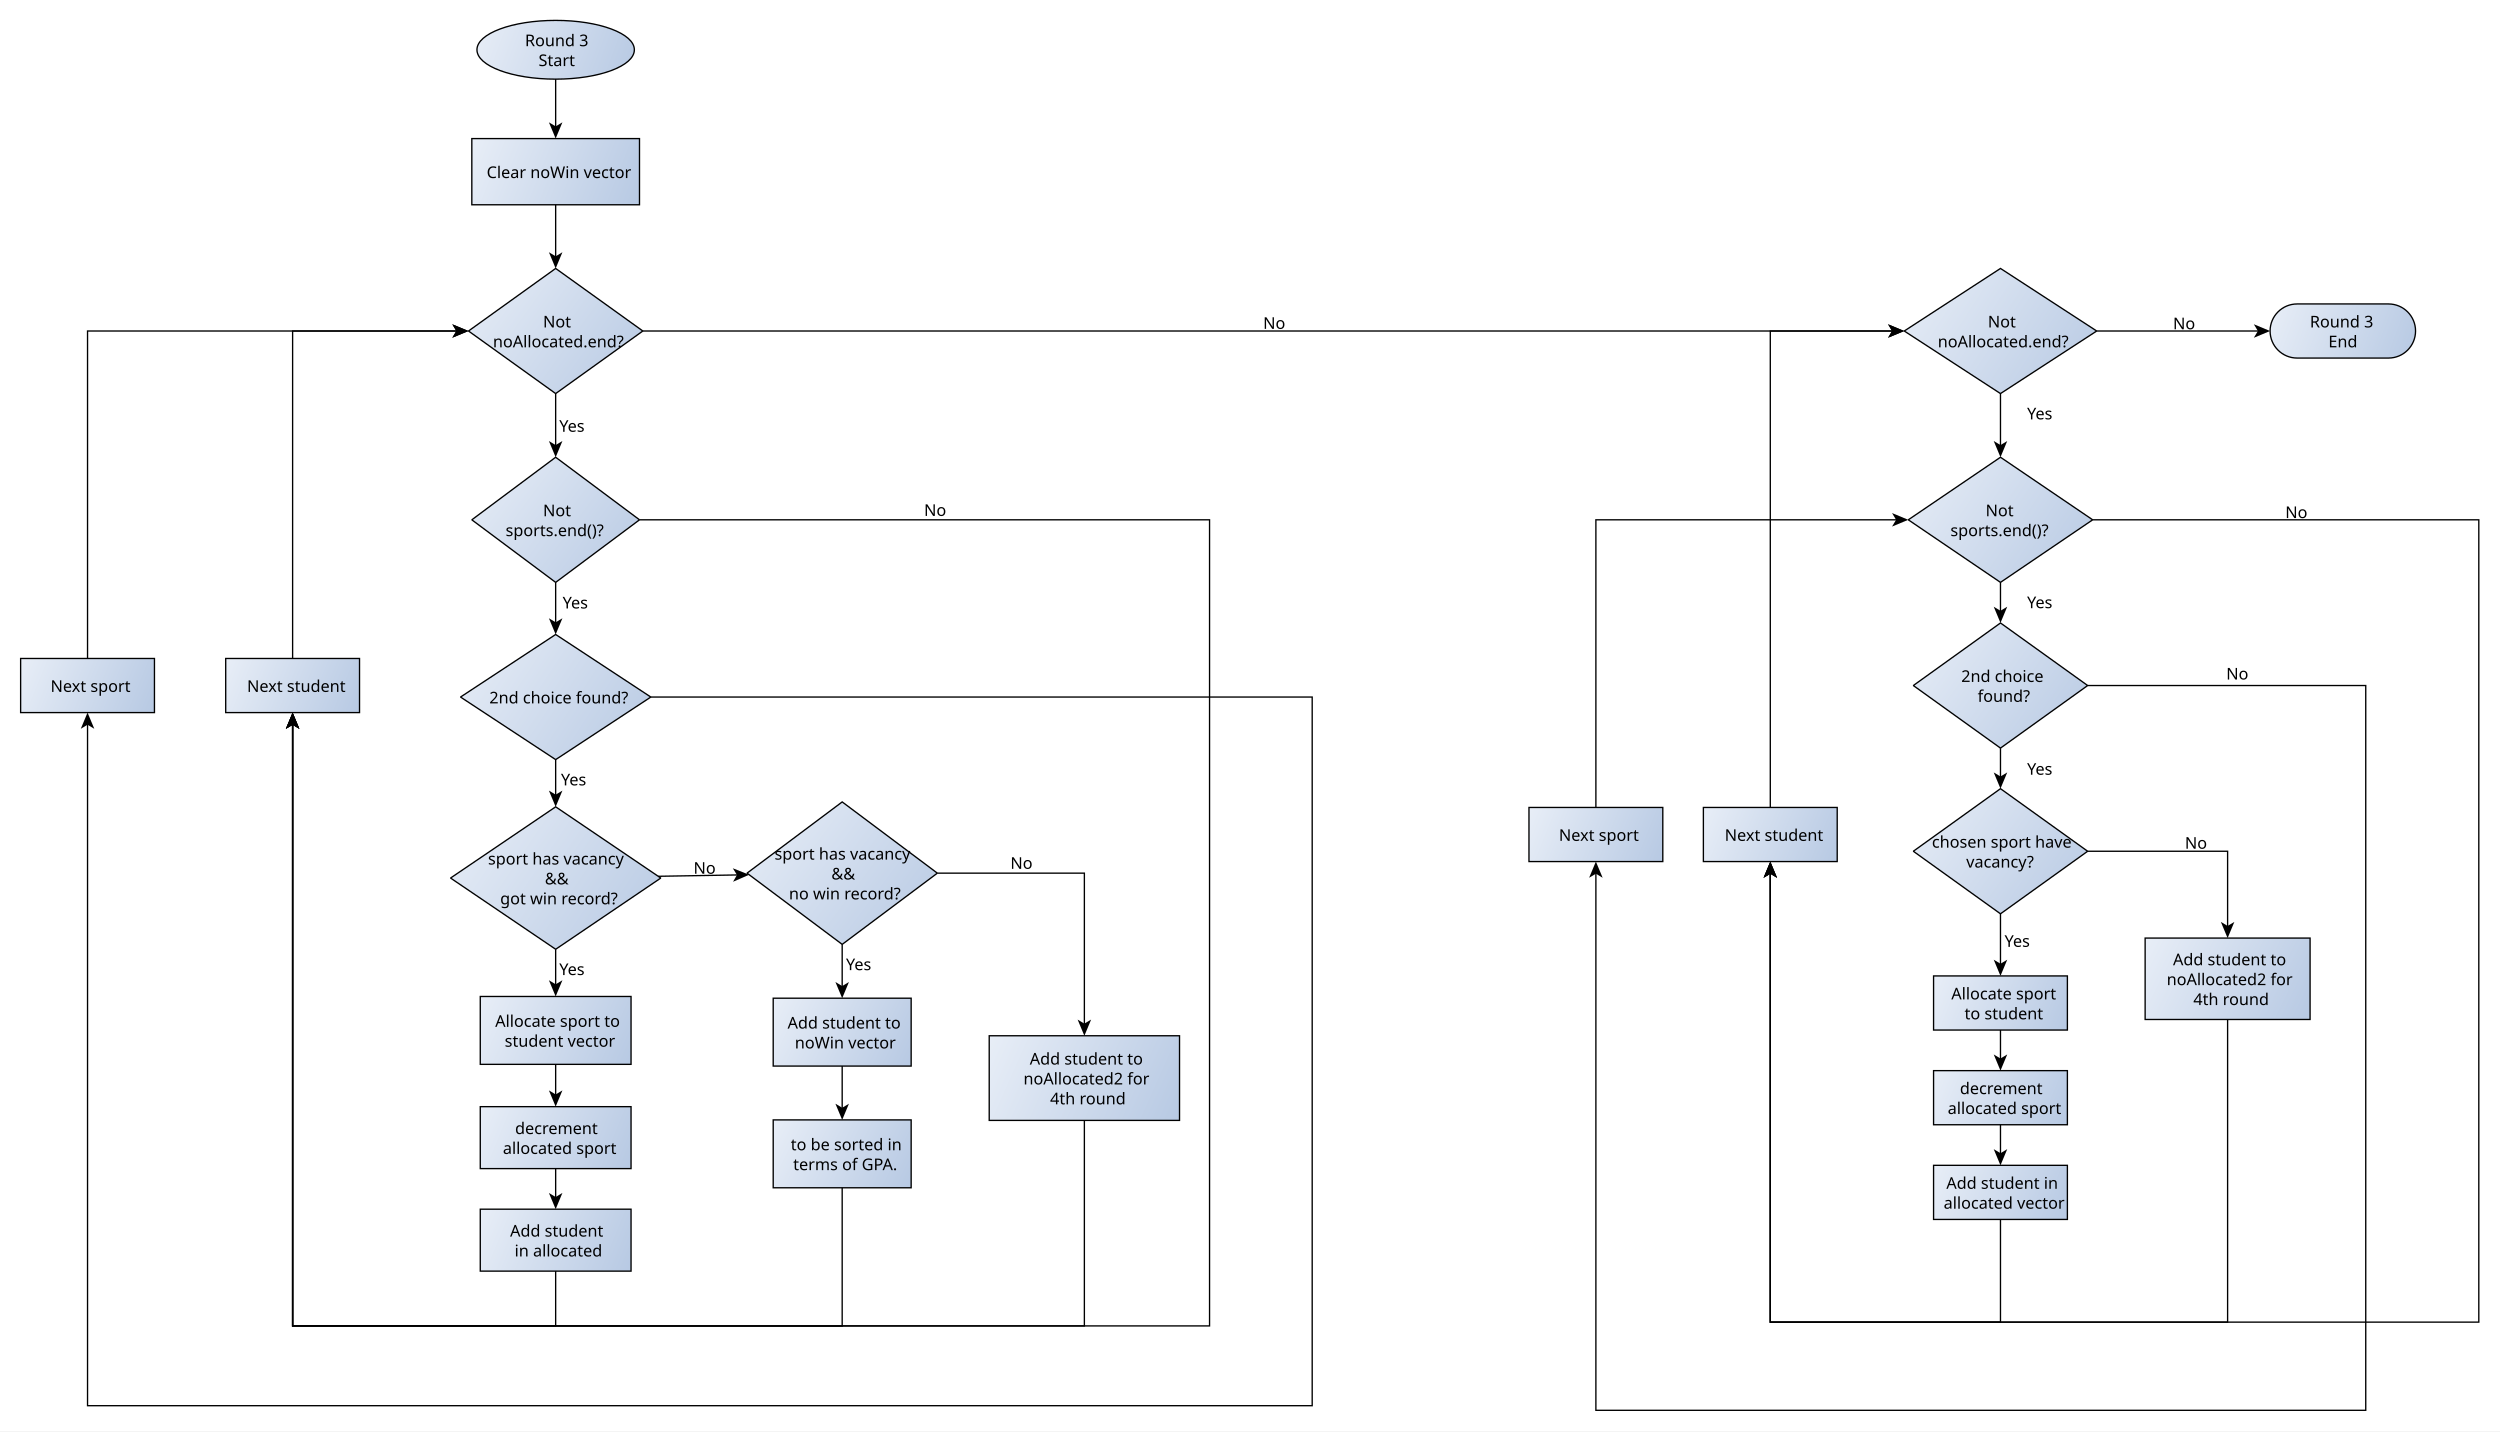
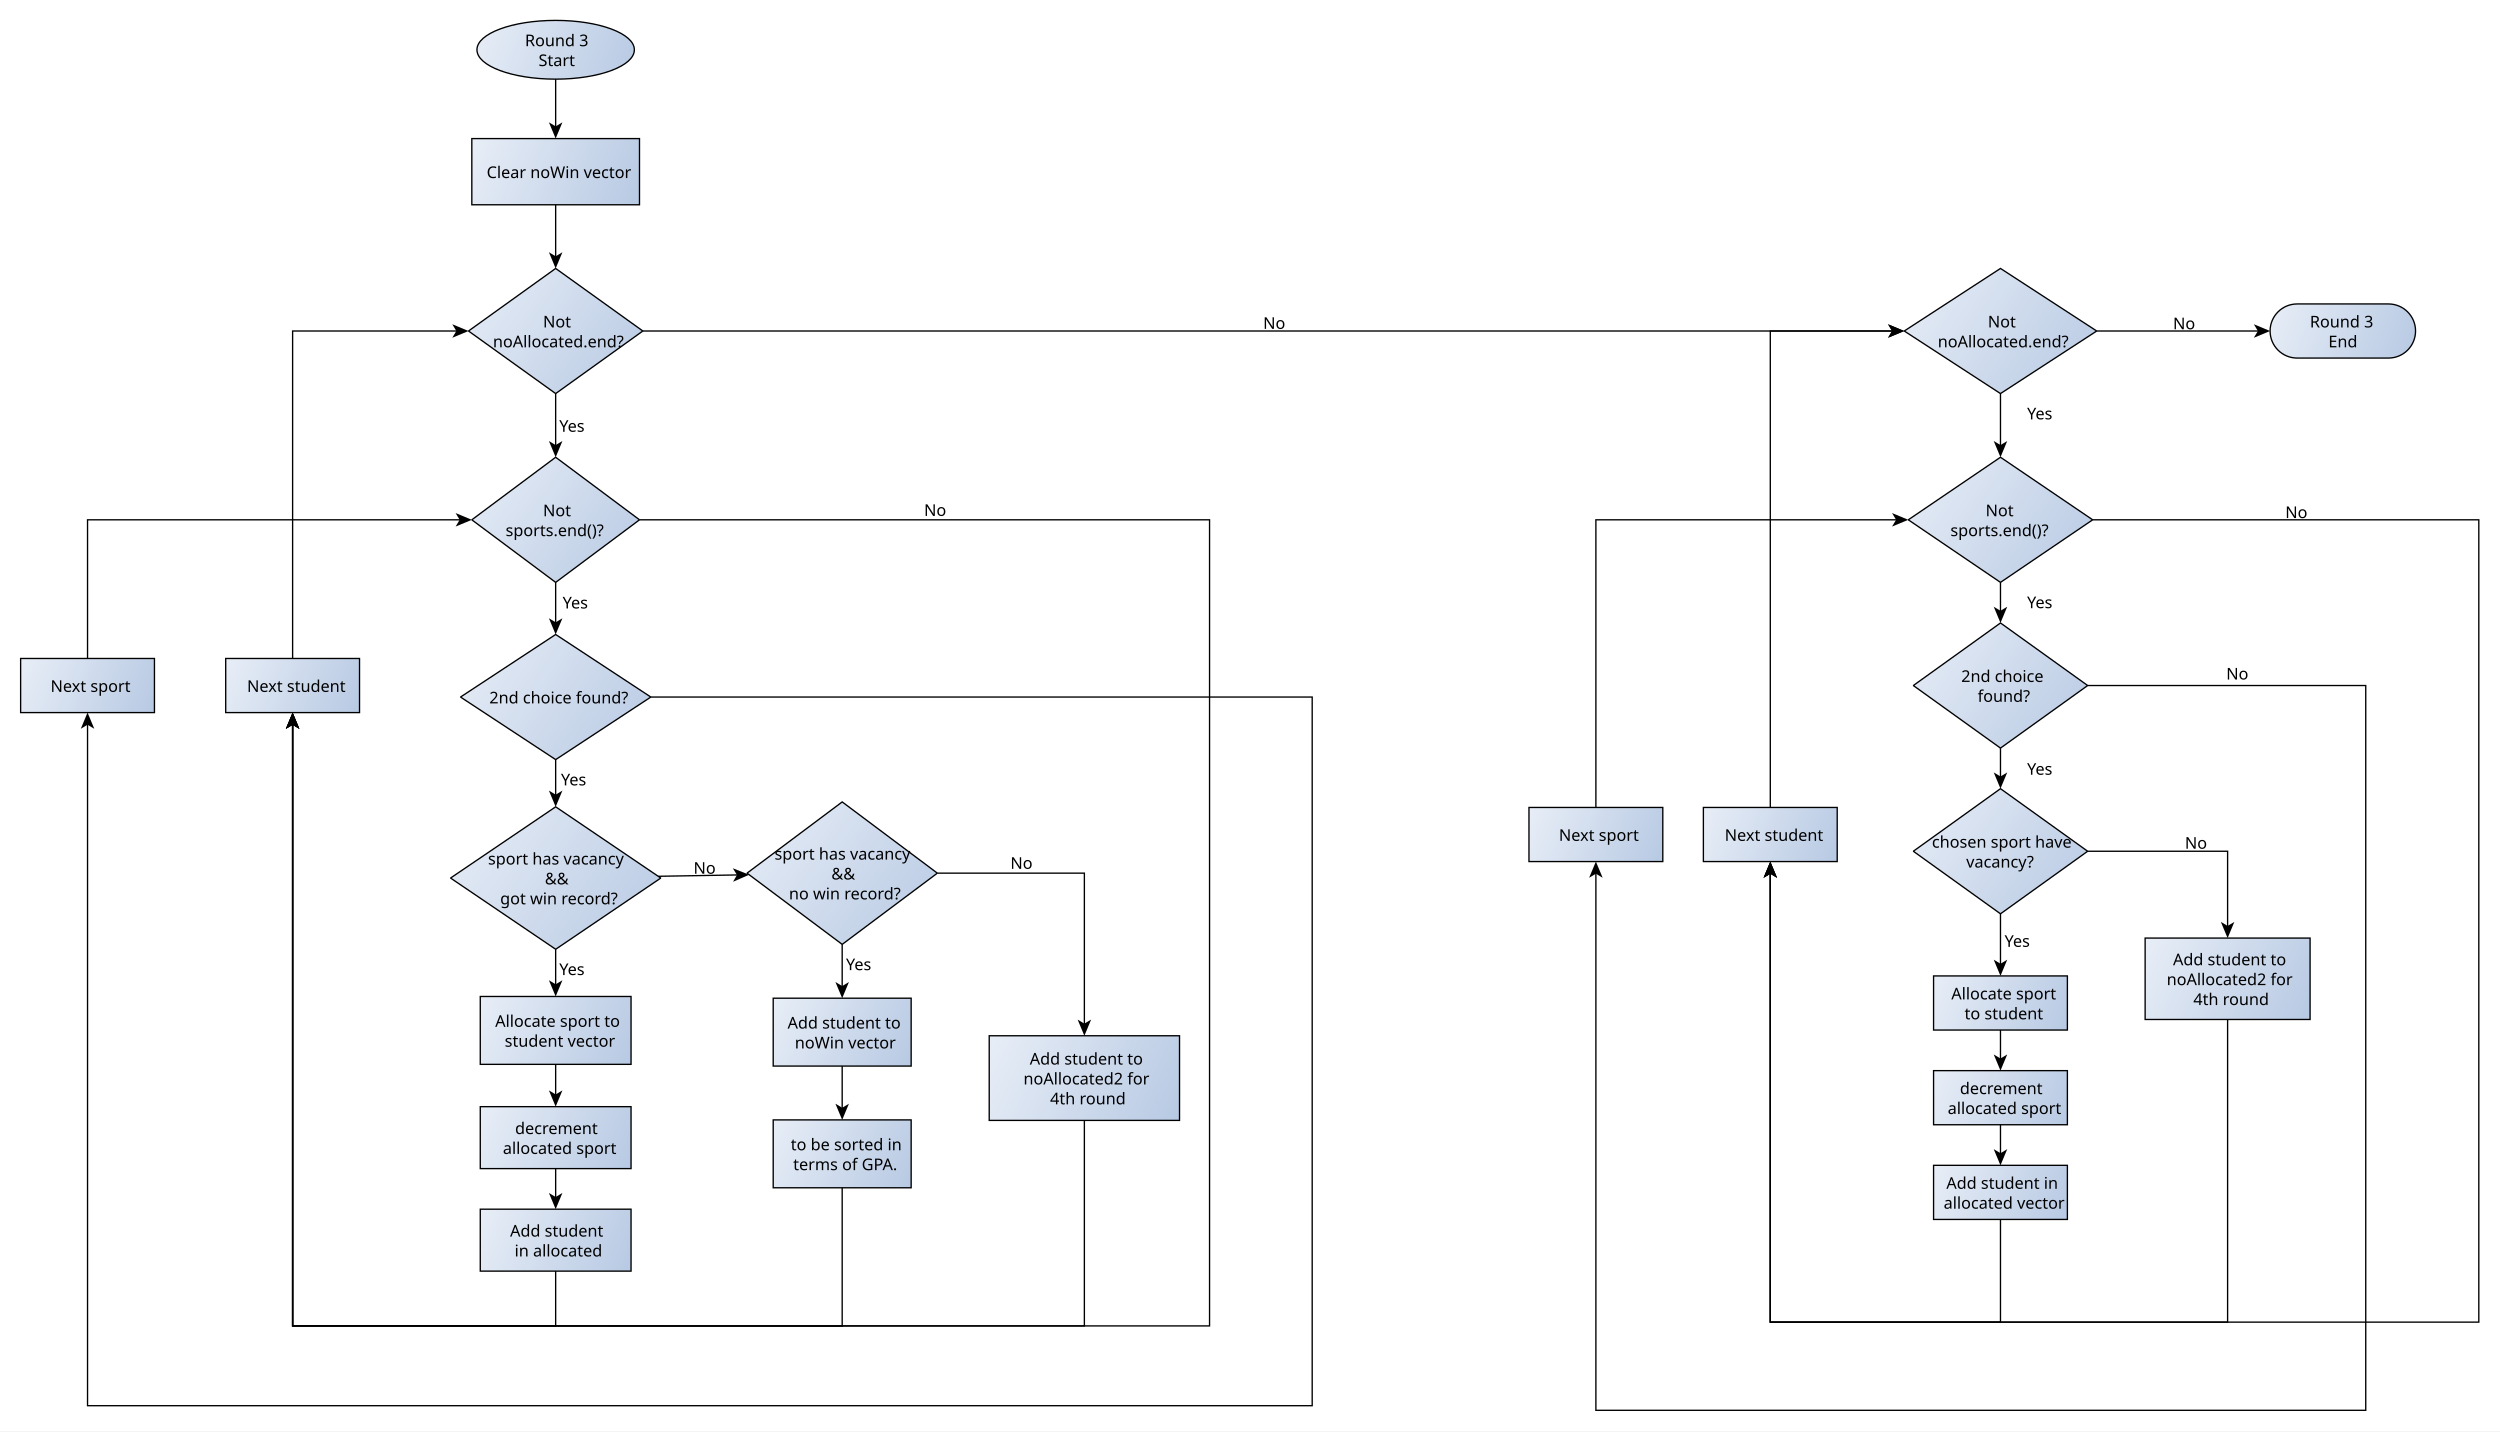
<svg xmlns="http://www.w3.org/2000/svg" fill-opacity="1" color-rendering="auto" color-interpolation="auto" text-rendering="auto" stroke="black" stroke-linecap="square" width="1848" stroke-miterlimit="10" shape-rendering="auto" stroke-opacity="1" fill="black" stroke-dasharray="none" font-weight="normal" stroke-width="1" height="1058" font-family="'Dialog'" font-style="normal" stroke-linejoin="miter" font-size="12px" stroke-dashoffset="0" image-rendering="auto">
  <defs id="genericDefs" />
  <g>
    <defs id="defs1">
      <linearGradient x1="427.563" gradientUnits="userSpaceOnUse" x2="543.921" y1="-18.923" y2="24.508" id="linearGradient1" spreadMethod="reflect">
        <stop stop-opacity="1" stop-color="rgb(232,238,247)" offset="0%" />
        <stop stop-opacity="1" stop-color="rgb(183,201,227)" offset="100%" />
      </linearGradient>
      <linearGradient x1="421.312" gradientUnits="userSpaceOnUse" x2="550.172" y1="164.431" y2="256.931" id="linearGradient2" spreadMethod="reflect">
        <stop stop-opacity="1" stop-color="rgb(232,238,247)" offset="0%" />
        <stop stop-opacity="1" stop-color="rgb(183,201,227)" offset="100%" />
      </linearGradient>
      <linearGradient x1="423.769" gradientUnits="userSpaceOnUse" x2="547.716" y1="303.993" y2="396.493" id="linearGradient3" spreadMethod="reflect">
        <stop stop-opacity="1" stop-color="rgb(232,238,247)" offset="0%" />
        <stop stop-opacity="1" stop-color="rgb(183,201,227)" offset="100%" />
      </linearGradient>
      <linearGradient x1="415.403" gradientUnits="userSpaceOnUse" x2="556.082" y1="435.006" y2="527.506" id="linearGradient4" spreadMethod="reflect">
        <stop stop-opacity="1" stop-color="rgb(232,238,247)" offset="0%" />
        <stop stop-opacity="1" stop-color="rgb(183,201,227)" offset="100%" />
      </linearGradient>
      <linearGradient x1="408.03" gradientUnits="userSpaceOnUse" x2="563.454" y1="562.4" y2="667.7" id="linearGradient5" spreadMethod="reflect">
        <stop stop-opacity="1" stop-color="rgb(232,238,247)" offset="0%" />
        <stop stop-opacity="1" stop-color="rgb(183,201,227)" offset="100%" />
      </linearGradient>
      <linearGradient x1="430.019" gradientUnits="userSpaceOnUse" x2="541.466" y1="702.594" y2="752.768" id="linearGradient6" spreadMethod="reflect">
        <stop stop-opacity="1" stop-color="rgb(232,238,247)" offset="0%" />
        <stop stop-opacity="1" stop-color="rgb(183,201,227)" offset="100%" />
      </linearGradient>
      <linearGradient x1="646.552" gradientUnits="userSpaceOnUse" x2="748.526" y1="703.868" y2="754.042" id="linearGradient7" spreadMethod="reflect">
        <stop stop-opacity="1" stop-color="rgb(232,238,247)" offset="0%" />
        <stop stop-opacity="1" stop-color="rgb(183,201,227)" offset="100%" />
      </linearGradient>
      <linearGradient x1="806.227" gradientUnits="userSpaceOnUse" x2="946.906" y1="731.631" y2="794.205" id="linearGradient8" spreadMethod="reflect">
        <stop stop-opacity="1" stop-color="rgb(232,238,247)" offset="0%" />
        <stop stop-opacity="1" stop-color="rgb(183,201,227)" offset="100%" />
      </linearGradient>
      <linearGradient x1="1482.621" gradientUnits="userSpaceOnUse" x2="1624.886" y1="164.431" y2="256.931" id="linearGradient9" spreadMethod="reflect">
        <stop stop-opacity="1" stop-color="rgb(232,238,247)" offset="0%" />
        <stop stop-opacity="1" stop-color="rgb(183,201,227)" offset="100%" />
      </linearGradient>
      <linearGradient x1="1485.612" gradientUnits="userSpaceOnUse" x2="1621.894" y1="303.993" y2="396.493" id="linearGradient10" spreadMethod="reflect">
        <stop stop-opacity="1" stop-color="rgb(232,238,247)" offset="0%" />
        <stop stop-opacity="1" stop-color="rgb(183,201,227)" offset="100%" />
      </linearGradient>
      <linearGradient x1="1489.323" gradientUnits="userSpaceOnUse" x2="1618.183" y1="426.493" y2="518.993" id="linearGradient11" spreadMethod="reflect">
        <stop stop-opacity="1" stop-color="rgb(232,238,247)" offset="0%" />
        <stop stop-opacity="1" stop-color="rgb(183,201,227)" offset="100%" />
      </linearGradient>
      <linearGradient x1="1489.323" gradientUnits="userSpaceOnUse" x2="1618.183" y1="548.993" y2="641.493" id="linearGradient12" spreadMethod="reflect">
        <stop stop-opacity="1" stop-color="rgb(232,238,247)" offset="0%" />
        <stop stop-opacity="1" stop-color="rgb(183,201,227)" offset="100%" />
      </linearGradient>
      <linearGradient x1="423.769" gradientUnits="userSpaceOnUse" x2="547.716" y1="68.439" y2="117.368" id="linearGradient13" spreadMethod="reflect">
        <stop stop-opacity="1" stop-color="rgb(232,238,247)" offset="0%" />
        <stop stop-opacity="1" stop-color="rgb(183,201,227)" offset="100%" />
      </linearGradient>
      <linearGradient x1="1504.292" gradientUnits="userSpaceOnUse" x2="1603.215" y1="687.411" y2="727.411" id="linearGradient14" spreadMethod="reflect">
        <stop stop-opacity="1" stop-color="rgb(232,238,247)" offset="0%" />
        <stop stop-opacity="1" stop-color="rgb(183,201,227)" offset="100%" />
      </linearGradient>
      <linearGradient x1="1660.683" gradientUnits="userSpaceOnUse" x2="1782.61" y1="659.425" y2="719.599" id="linearGradient15" spreadMethod="reflect">
        <stop stop-opacity="1" stop-color="rgb(232,238,247)" offset="0%" />
        <stop stop-opacity="1" stop-color="rgb(183,201,227)" offset="100%" />
      </linearGradient>
      <linearGradient x1="1753.053" gradientUnits="userSpaceOnUse" x2="1860.574" y1="190.681" y2="230.681" id="linearGradient16" spreadMethod="reflect">
        <stop stop-opacity="1" stop-color="rgb(232,238,247)" offset="0%" />
        <stop stop-opacity="1" stop-color="rgb(183,201,227)" offset="100%" />
      </linearGradient>
      <linearGradient x1="1504.292" gradientUnits="userSpaceOnUse" x2="1603.215" y1="757.411" y2="797.411" id="linearGradient17" spreadMethod="reflect">
        <stop stop-opacity="1" stop-color="rgb(232,238,247)" offset="0%" />
        <stop stop-opacity="1" stop-color="rgb(183,201,227)" offset="100%" />
      </linearGradient>
      <linearGradient x1="1504.292" gradientUnits="userSpaceOnUse" x2="1603.215" y1="827.411" y2="867.411" id="linearGradient18" spreadMethod="reflect">
        <stop stop-opacity="1" stop-color="rgb(232,238,247)" offset="0%" />
        <stop stop-opacity="1" stop-color="rgb(183,201,227)" offset="100%" />
      </linearGradient>
      <linearGradient x1="1334.14" gradientUnits="userSpaceOnUse" x2="1433.063" y1="562.868" y2="602.868" id="linearGradient19" spreadMethod="reflect">
        <stop stop-opacity="1" stop-color="rgb(232,238,247)" offset="0%" />
        <stop stop-opacity="1" stop-color="rgb(183,201,227)" offset="100%" />
      </linearGradient>
      <linearGradient x1="627.199" gradientUnits="userSpaceOnUse" x2="767.879" y1="558.781" y2="664.081" id="linearGradient20" spreadMethod="reflect">
        <stop stop-opacity="1" stop-color="rgb(232,238,247)" offset="0%" />
        <stop stop-opacity="1" stop-color="rgb(183,201,227)" offset="100%" />
      </linearGradient>
      <linearGradient x1="646.552" gradientUnits="userSpaceOnUse" x2="748.526" y1="793.83" y2="844.004" id="linearGradient21" spreadMethod="reflect">
        <stop stop-opacity="1" stop-color="rgb(232,238,247)" offset="0%" />
        <stop stop-opacity="1" stop-color="rgb(183,201,227)" offset="100%" />
      </linearGradient>
      <linearGradient x1="241.84" gradientUnits="userSpaceOnUse" x2="340.762" y1="452.743" y2="492.743" id="linearGradient22" spreadMethod="reflect">
        <stop stop-opacity="1" stop-color="rgb(232,238,247)" offset="0%" />
        <stop stop-opacity="1" stop-color="rgb(183,201,227)" offset="100%" />
      </linearGradient>
      <linearGradient x1="430.019" gradientUnits="userSpaceOnUse" x2="541.466" y1="784.042" y2="829.83" id="linearGradient23" spreadMethod="reflect">
        <stop stop-opacity="1" stop-color="rgb(232,238,247)" offset="0%" />
        <stop stop-opacity="1" stop-color="rgb(183,201,227)" offset="100%" />
      </linearGradient>
      <linearGradient x1="430.019" gradientUnits="userSpaceOnUse" x2="541.466" y1="859.83" y2="905.617" id="linearGradient24" spreadMethod="reflect">
        <stop stop-opacity="1" stop-color="rgb(232,238,247)" offset="0%" />
        <stop stop-opacity="1" stop-color="rgb(183,201,227)" offset="100%" />
      </linearGradient>
      <linearGradient x1="1205.218" gradientUnits="userSpaceOnUse" x2="1304.14" y1="562.868" y2="602.868" id="linearGradient25" spreadMethod="reflect">
        <stop stop-opacity="1" stop-color="rgb(232,238,247)" offset="0%" />
        <stop stop-opacity="1" stop-color="rgb(183,201,227)" offset="100%" />
      </linearGradient>
      <linearGradient x1="90.249" gradientUnits="userSpaceOnUse" x2="189.172" y1="452.743" y2="492.743" id="linearGradient26" spreadMethod="reflect">
        <stop stop-opacity="1" stop-color="rgb(232,238,247)" offset="0%" />
        <stop stop-opacity="1" stop-color="rgb(183,201,227)" offset="100%" />
      </linearGradient>
      <clipPath clipPathUnits="userSpaceOnUse" id="clipPath1">
        <path d="M0 0 L1848 0 L1848 1058 L0 1058 L0 0 Z" />
      </clipPath>
      <clipPath clipPathUnits="userSpaceOnUse" id="clipPath2">
        <path d="M75 -34 L1923 -34 L1923 1024 L75 1024 L75 -34 Z" />
      </clipPath>
    </defs>
    <g fill="white" text-rendering="geometricPrecision" shape-rendering="geometricPrecision" transform="translate(-75,34)" stroke="white">
      <rect x="75" width="1848" height="1058" y="-34" clip-path="url(#clipPath2)" stroke="none" />
    </g>
    <g fill="url(#linearGradient1)" text-rendering="geometricPrecision" shape-rendering="geometricPrecision" transform="matrix(1,0,0,1,-75,34)" stroke="url(#linearGradient1)">
      <ellipse rx="58.179" ry="21.715" clip-path="url(#clipPath2)" cx="485.742" cy="2.792" stroke="none" />
    </g>
    <g text-rendering="geometricPrecision" stroke-miterlimit="1.45" shape-rendering="geometricPrecision" transform="matrix(1,0,0,1,-75,34)" stroke-linecap="butt">
      <ellipse rx="58.179" fill="none" ry="21.715" clip-path="url(#clipPath2)" cx="485.742" cy="2.792" />
      <text x="463.058" xml:space="preserve" y="0.156" clip-path="url(#clipPath2)" font-family="sans-serif" stroke="none">Round 3</text>
      <text x="473.071" xml:space="preserve" y="14.857" clip-path="url(#clipPath2)" font-family="sans-serif" stroke="none">Start</text>
    </g>
    <g fill="url(#linearGradient2)" text-rendering="geometricPrecision" shape-rendering="geometricPrecision" transform="matrix(1,0,0,1,-75,34)" stroke="url(#linearGradient2)">
      <path d="M485.742 164.431 L550.172 210.681 L485.742 256.931 L421.312 210.681 Z" stroke="none" clip-path="url(#clipPath2)" />
    </g>
    <g text-rendering="geometricPrecision" stroke-miterlimit="1.45" shape-rendering="geometricPrecision" transform="matrix(1,0,0,1,-75,34)" stroke-linecap="butt">
      <path fill="none" d="M485.742 164.431 L550.172 210.681 L485.742 256.931 L421.312 210.681 Z" clip-path="url(#clipPath2)" />
      <text x="476.405" xml:space="preserve" y="208.044" clip-path="url(#clipPath2)" font-family="sans-serif" stroke="none">Not</text>
      <text x="439.371" xml:space="preserve" y="222.745" clip-path="url(#clipPath2)" font-family="sans-serif" stroke="none">noAllocated.end?</text>
    </g>
    <g fill="url(#linearGradient3)" text-rendering="geometricPrecision" shape-rendering="geometricPrecision" transform="matrix(1,0,0,1,-75,34)" stroke="url(#linearGradient3)">
      <path d="M485.742 303.993 L547.716 350.243 L485.742 396.493 L423.769 350.243 Z" stroke="none" clip-path="url(#clipPath2)" />
    </g>
    <g text-rendering="geometricPrecision" stroke-miterlimit="1.45" shape-rendering="geometricPrecision" transform="matrix(1,0,0,1,-75,34)" stroke-linecap="butt">
      <path fill="none" d="M485.742 303.993 L547.716 350.243 L485.742 396.493 L423.769 350.243 Z" clip-path="url(#clipPath2)" />
      <text x="476.405" xml:space="preserve" y="347.606" clip-path="url(#clipPath2)" font-family="sans-serif" stroke="none">Not</text>
      <text x="448.726" xml:space="preserve" y="362.308" clip-path="url(#clipPath2)" font-family="sans-serif" stroke="none">sports.end()? </text>
    </g>
    <g fill="url(#linearGradient4)" text-rendering="geometricPrecision" shape-rendering="geometricPrecision" transform="matrix(1,0,0,1,-75,34)" stroke="url(#linearGradient4)">
      <path d="M485.742 435.006 L556.082 481.256 L485.742 527.506 L415.403 481.256 Z" stroke="none" clip-path="url(#clipPath2)" />
    </g>
    <g text-rendering="geometricPrecision" stroke-miterlimit="1.45" shape-rendering="geometricPrecision" transform="matrix(1,0,0,1,-75,34)" stroke-linecap="butt">
      <path fill="none" d="M485.742 435.006 L556.082 481.256 L485.742 527.506 L415.403 481.256 Z" clip-path="url(#clipPath2)" />
      <text x="436.702" xml:space="preserve" y="485.97" clip-path="url(#clipPath2)" font-family="sans-serif" stroke="none">2nd choice found?</text>
    </g>
    <g fill="url(#linearGradient5)" text-rendering="geometricPrecision" shape-rendering="geometricPrecision" transform="matrix(1,0,0,1,-75,34)" stroke="url(#linearGradient5)">
      <path d="M485.742 562.4 L563.454 615.05 L485.742 667.7 L408.03 615.05 Z" stroke="none" clip-path="url(#clipPath2)" />
    </g>
    <g text-rendering="geometricPrecision" stroke-miterlimit="1.45" shape-rendering="geometricPrecision" transform="matrix(1,0,0,1,-75,34)" stroke-linecap="butt">
      <path fill="none" d="M485.742 562.4 L563.454 615.05 L485.742 667.7 L408.03 615.05 Z" clip-path="url(#clipPath2)" />
      <text x="435.718" xml:space="preserve" y="605.063" clip-path="url(#clipPath2)" font-family="sans-serif" stroke="none">sport has vacancy </text>
      <text x="477.738" xml:space="preserve" y="619.764" clip-path="url(#clipPath2)" font-family="sans-serif" stroke="none">&amp;&amp;</text>
      <text x="444.721" xml:space="preserve" y="634.465" clip-path="url(#clipPath2)" font-family="sans-serif" stroke="none">got win record?</text>
    </g>
    <g fill="url(#linearGradient6)" text-rendering="geometricPrecision" shape-rendering="geometricPrecision" transform="matrix(1,0,0,1,-75,34)" stroke="url(#linearGradient6)">
      <path d="M430.019 702.594 L541.466 702.594 L541.466 752.768 L430.019 752.768 Z" stroke="none" clip-path="url(#clipPath2)" />
    </g>
    <g text-rendering="geometricPrecision" stroke-miterlimit="1.45" shape-rendering="geometricPrecision" transform="matrix(1,0,0,1,-75,34)" stroke-linecap="butt">
      <path fill="none" d="M430.019 702.594 L541.466 702.594 L541.466 752.768 L430.019 752.768 Z" clip-path="url(#clipPath2)" />
      <text x="441.053" xml:space="preserve" y="725.044" clip-path="url(#clipPath2)" font-family="sans-serif" stroke="none">Allocate sport to </text>
      <text x="448.055" xml:space="preserve" y="739.745" clip-path="url(#clipPath2)" font-family="sans-serif" stroke="none">student vector</text>
    </g>
    <g fill="url(#linearGradient7)" text-rendering="geometricPrecision" shape-rendering="geometricPrecision" transform="matrix(1,0,0,1,-75,34)" stroke="url(#linearGradient7)">
      <path d="M646.552 703.868 L748.526 703.868 L748.526 754.042 L646.552 754.042 Z" stroke="none" clip-path="url(#clipPath2)" />
    </g>
    <g text-rendering="geometricPrecision" stroke-miterlimit="1.45" shape-rendering="geometricPrecision" transform="matrix(1,0,0,1,-75,34)" stroke-linecap="butt">
      <path fill="none" d="M646.552 703.868 L748.526 703.868 L748.526 754.042 L646.552 754.042 Z" clip-path="url(#clipPath2)" />
      <text x="657.177" xml:space="preserve" y="726.319" clip-path="url(#clipPath2)" font-family="sans-serif" stroke="none">Add student to </text>
      <text x="662.526" xml:space="preserve" y="741.02" clip-path="url(#clipPath2)" font-family="sans-serif" stroke="none">noWin vector</text>
    </g>
    <g fill="url(#linearGradient8)" text-rendering="geometricPrecision" shape-rendering="geometricPrecision" transform="matrix(1,0,0,1,-75,34)" stroke="url(#linearGradient8)">
      <path d="M806.227 731.631 L946.906 731.631 L946.906 794.205 L806.227 794.205 Z" stroke="none" clip-path="url(#clipPath2)" />
    </g>
    <g text-rendering="geometricPrecision" stroke-miterlimit="1.45" shape-rendering="geometricPrecision" transform="matrix(1,0,0,1,-75,34)" stroke-linecap="butt">
      <path fill="none" d="M806.227 731.631 L946.906 731.631 L946.906 794.205 L806.227 794.205 Z" clip-path="url(#clipPath2)" />
      <text x="836.205" xml:space="preserve" y="752.93" clip-path="url(#clipPath2)" font-family="sans-serif" stroke="none">Add student to </text>
      <text x="831.538" xml:space="preserve" y="767.632" clip-path="url(#clipPath2)" font-family="sans-serif" stroke="none">noAllocated2 for </text>
      <text x="851.213" xml:space="preserve" y="782.333" clip-path="url(#clipPath2)" font-family="sans-serif" stroke="none">4th round</text>
    </g>
    <g fill="url(#linearGradient9)" text-rendering="geometricPrecision" shape-rendering="geometricPrecision" transform="matrix(1,0,0,1,-75,34)" stroke="url(#linearGradient9)">
      <path d="M1553.753 164.431 L1624.886 210.681 L1553.753 256.931 L1482.621 210.681 Z" stroke="none" clip-path="url(#clipPath2)" />
    </g>
    <g text-rendering="geometricPrecision" stroke-miterlimit="1.45" shape-rendering="geometricPrecision" transform="matrix(1,0,0,1,-75,34)" stroke-linecap="butt">
      <path fill="none" d="M1553.753 164.431 L1624.886 210.681 L1553.753 256.931 L1482.621 210.681 Z" clip-path="url(#clipPath2)" />
      <text x="1544.416" xml:space="preserve" y="208.044" clip-path="url(#clipPath2)" font-family="sans-serif" stroke="none">Not</text>
      <text x="1507.382" xml:space="preserve" y="222.745" clip-path="url(#clipPath2)" font-family="sans-serif" stroke="none">noAllocated.end?</text>
    </g>
    <g fill="url(#linearGradient10)" text-rendering="geometricPrecision" shape-rendering="geometricPrecision" transform="matrix(1,0,0,1,-75,34)" stroke="url(#linearGradient10)">
      <path d="M1553.753 303.993 L1621.894 350.243 L1553.753 396.493 L1485.612 350.243 Z" stroke="none" clip-path="url(#clipPath2)" />
    </g>
    <g text-rendering="geometricPrecision" stroke-miterlimit="1.45" shape-rendering="geometricPrecision" transform="matrix(1,0,0,1,-75,34)" stroke-linecap="butt">
      <path fill="none" d="M1553.753 303.993 L1621.894 350.243 L1553.753 396.493 L1485.612 350.243 Z" clip-path="url(#clipPath2)" />
      <text x="1542.749" xml:space="preserve" y="347.606" clip-path="url(#clipPath2)" font-family="sans-serif" stroke="none">Not </text>
      <text x="1516.737" xml:space="preserve" y="362.308" clip-path="url(#clipPath2)" font-family="sans-serif" stroke="none">sports.end()? </text>
    </g>
    <g fill="url(#linearGradient11)" text-rendering="geometricPrecision" shape-rendering="geometricPrecision" transform="matrix(1,0,0,1,-75,34)" stroke="url(#linearGradient11)">
      <path d="M1553.753 426.493 L1618.183 472.743 L1553.753 518.993 L1489.323 472.743 Z" stroke="none" clip-path="url(#clipPath2)" />
    </g>
    <g text-rendering="geometricPrecision" stroke-miterlimit="1.45" shape-rendering="geometricPrecision" transform="matrix(1,0,0,1,-75,34)" stroke-linecap="butt">
      <path fill="none" d="M1553.753 426.493 L1618.183 472.743 L1553.753 518.993 L1489.323 472.743 Z" clip-path="url(#clipPath2)" />
      <text x="1524.732" xml:space="preserve" y="470.106" clip-path="url(#clipPath2)" font-family="sans-serif" stroke="none">2nd choice</text>
      <text x="1533.735" xml:space="preserve" y="484.808" clip-path="url(#clipPath2)" font-family="sans-serif" stroke="none"> found?</text>
    </g>
    <g fill="url(#linearGradient12)" text-rendering="geometricPrecision" shape-rendering="geometricPrecision" transform="matrix(1,0,0,1,-75,34)" stroke="url(#linearGradient12)">
      <path d="M1553.753 548.993 L1618.183 595.243 L1553.753 641.493 L1489.323 595.243 Z" stroke="none" clip-path="url(#clipPath2)" />
    </g>
    <g text-rendering="geometricPrecision" stroke-miterlimit="1.45" shape-rendering="geometricPrecision" transform="matrix(1,0,0,1,-75,34)" stroke-linecap="butt">
      <path fill="none" d="M1553.753 548.993 L1618.183 595.243 L1553.753 641.493 L1489.323 595.243 Z" clip-path="url(#clipPath2)" />
      <text x="1503.055" xml:space="preserve" y="592.606" clip-path="url(#clipPath2)" font-family="sans-serif" stroke="none">chosen sport have </text>
      <text x="1528.406" xml:space="preserve" y="607.308" clip-path="url(#clipPath2)" font-family="sans-serif" stroke="none">vacancy?</text>
    </g>
    <g fill="url(#linearGradient13)" text-rendering="geometricPrecision" shape-rendering="geometricPrecision" transform="matrix(1,0,0,1,-75,34)" stroke="url(#linearGradient13)">
      <path d="M423.769 68.439 L547.716 68.439 L547.716 117.368 L423.769 117.368 Z" stroke="none" clip-path="url(#clipPath2)" />
    </g>
    <g text-rendering="geometricPrecision" stroke-miterlimit="1.45" shape-rendering="geometricPrecision" transform="matrix(1,0,0,1,-75,34)" stroke-linecap="butt">
      <path fill="none" d="M423.769 68.439 L547.716 68.439 L547.716 117.368 L423.769 117.368 Z" clip-path="url(#clipPath2)" />
      <text x="434.725" xml:space="preserve" y="97.618" clip-path="url(#clipPath2)" font-family="sans-serif" stroke="none">Clear noWin vector</text>
    </g>
    <g fill="url(#linearGradient14)" text-rendering="geometricPrecision" shape-rendering="geometricPrecision" transform="matrix(1,0,0,1,-75,34)" stroke="url(#linearGradient14)">
      <path d="M1504.292 687.411 L1603.215 687.411 L1603.215 727.411 L1504.292 727.411 Z" stroke="none" clip-path="url(#clipPath2)" />
    </g>
    <g text-rendering="geometricPrecision" stroke-miterlimit="1.45" shape-rendering="geometricPrecision" transform="matrix(1,0,0,1,-75,34)" stroke-linecap="butt">
      <path fill="none" d="M1504.292 687.411 L1603.215 687.411 L1603.215 727.411 L1504.292 727.411 Z" clip-path="url(#clipPath2)" />
      <text x="1517.402" xml:space="preserve" y="704.774" clip-path="url(#clipPath2)" font-family="sans-serif" stroke="none">Allocate sport</text>
      <text x="1524.067" xml:space="preserve" y="719.476" clip-path="url(#clipPath2)" font-family="sans-serif" stroke="none"> to student </text>
    </g>
    <g fill="url(#linearGradient15)" text-rendering="geometricPrecision" shape-rendering="geometricPrecision" transform="matrix(1,0,0,1,-75,34)" stroke="url(#linearGradient15)">
      <path d="M1660.683 659.425 L1782.61 659.425 L1782.61 719.599 L1660.683 719.599 Z" stroke="none" clip-path="url(#clipPath2)" />
    </g>
    <g text-rendering="geometricPrecision" stroke-miterlimit="1.45" shape-rendering="geometricPrecision" transform="matrix(1,0,0,1,-75,34)" stroke-linecap="butt">
      <path fill="none" d="M1660.683 659.425 L1782.61 659.425 L1782.61 719.599 L1660.683 719.599 Z" clip-path="url(#clipPath2)" />
      <text x="1681.284" xml:space="preserve" y="679.524" clip-path="url(#clipPath2)" font-family="sans-serif" stroke="none">Add student to </text>
      <text x="1676.617" xml:space="preserve" y="694.226" clip-path="url(#clipPath2)" font-family="sans-serif" stroke="none">noAllocated2 for </text>
      <text x="1696.293" xml:space="preserve" y="708.927" clip-path="url(#clipPath2)" font-family="sans-serif" stroke="none">4th round</text>
    </g>
    <g fill="url(#linearGradient16)" text-rendering="geometricPrecision" shape-rendering="geometricPrecision" transform="matrix(1,0,0,1,-75,34)" stroke="url(#linearGradient16)">
      <rect x="1753.053" y="190.681" clip-path="url(#clipPath2)" width="107.521" rx="20" ry="20" height="40" stroke="none" />
    </g>
    <g text-rendering="geometricPrecision" stroke-miterlimit="1.45" shape-rendering="geometricPrecision" transform="matrix(1,0,0,1,-75,34)" stroke-linecap="butt">
      <rect x="1753.053" y="190.681" clip-path="url(#clipPath2)" fill="none" width="107.521" rx="20" ry="20" height="40" />
      <text x="1782.462" xml:space="preserve" y="208.044" clip-path="url(#clipPath2)" font-family="sans-serif" stroke="none">Round 3 </text>
      <text x="1796.138" xml:space="preserve" y="222.745" clip-path="url(#clipPath2)" font-family="sans-serif" stroke="none">End</text>
    </g>
    <g fill="url(#linearGradient17)" text-rendering="geometricPrecision" shape-rendering="geometricPrecision" transform="matrix(1,0,0,1,-75,34)" stroke="url(#linearGradient17)">
      <path d="M1504.292 757.411 L1603.215 757.411 L1603.215 797.411 L1504.292 797.411 Z" stroke="none" clip-path="url(#clipPath2)" />
    </g>
    <g text-rendering="geometricPrecision" stroke-miterlimit="1.45" shape-rendering="geometricPrecision" transform="matrix(1,0,0,1,-75,34)" stroke-linecap="butt">
      <path fill="none" d="M1504.292 757.411 L1603.215 757.411 L1603.215 797.411 L1504.292 797.411 Z" clip-path="url(#clipPath2)" />
      <text x="1523.738" xml:space="preserve" y="774.774" clip-path="url(#clipPath2)" font-family="sans-serif" stroke="none">decrement </text>
      <text x="1514.73" xml:space="preserve" y="789.476" clip-path="url(#clipPath2)" font-family="sans-serif" stroke="none">allocated sport</text>
    </g>
    <g fill="url(#linearGradient18)" text-rendering="geometricPrecision" shape-rendering="geometricPrecision" transform="matrix(1,0,0,1,-75,34)" stroke="url(#linearGradient18)">
      <path d="M1504.292 827.411 L1603.215 827.411 L1603.215 867.411 L1504.292 867.411 Z" stroke="none" clip-path="url(#clipPath2)" />
    </g>
    <g text-rendering="geometricPrecision" stroke-miterlimit="1.45" shape-rendering="geometricPrecision" transform="matrix(1,0,0,1,-75,34)" stroke-linecap="butt">
      <path fill="none" d="M1504.292 827.411 L1603.215 827.411 L1603.215 867.411 L1504.292 867.411 Z" clip-path="url(#clipPath2)" />
      <text x="1513.725" xml:space="preserve" y="844.774" clip-path="url(#clipPath2)" font-family="sans-serif" stroke="none">Add student in </text>
      <text x="1511.73" xml:space="preserve" y="859.476" clip-path="url(#clipPath2)" font-family="sans-serif" stroke="none">allocated vector</text>
    </g>
    <g fill="url(#linearGradient19)" text-rendering="geometricPrecision" shape-rendering="geometricPrecision" transform="matrix(1,0,0,1,-75,34)" stroke="url(#linearGradient19)">
      <path d="M1334.14 562.868 L1433.063 562.868 L1433.063 602.868 L1334.14 602.868 Z" stroke="none" clip-path="url(#clipPath2)" />
    </g>
    <g text-rendering="geometricPrecision" stroke-miterlimit="1.45" shape-rendering="geometricPrecision" transform="matrix(1,0,0,1,-75,34)" stroke-linecap="butt">
      <path fill="none" d="M1334.14 562.868 L1433.063 562.868 L1433.063 602.868 L1334.14 602.868 Z" clip-path="url(#clipPath2)" />
      <text x="1349.916" xml:space="preserve" y="587.582" clip-path="url(#clipPath2)" font-family="sans-serif" stroke="none">Next student</text>
    </g>
    <g fill="url(#linearGradient20)" text-rendering="geometricPrecision" shape-rendering="geometricPrecision" transform="matrix(1,0,0,1,-75,34)" stroke="url(#linearGradient20)">
      <path d="M697.539 558.781 L767.879 611.431 L697.539 664.081 L627.199 611.431 Z" stroke="none" clip-path="url(#clipPath2)" />
    </g>
    <g text-rendering="geometricPrecision" stroke-miterlimit="1.45" shape-rendering="geometricPrecision" transform="matrix(1,0,0,1,-75,34)" stroke-linecap="butt">
      <path fill="none" d="M697.539 558.781 L767.879 611.431 L697.539 664.081 L627.199 611.431 Z" clip-path="url(#clipPath2)" />
      <text x="647.515" xml:space="preserve" y="601.443" clip-path="url(#clipPath2)" font-family="sans-serif" stroke="none">sport has vacancy </text>
      <text x="689.535" xml:space="preserve" y="616.145" clip-path="url(#clipPath2)" font-family="sans-serif" stroke="none">&amp;&amp;</text>
      <text x="658.185" xml:space="preserve" y="630.846" clip-path="url(#clipPath2)" font-family="sans-serif" stroke="none">no win record?</text>
    </g>
    <g fill="url(#linearGradient21)" text-rendering="geometricPrecision" shape-rendering="geometricPrecision" transform="matrix(1,0,0,1,-75,34)" stroke="url(#linearGradient21)">
      <path d="M646.552 793.83 L748.526 793.83 L748.526 844.004 L646.552 844.004 Z" stroke="none" clip-path="url(#clipPath2)" />
    </g>
    <g text-rendering="geometricPrecision" stroke-miterlimit="1.45" shape-rendering="geometricPrecision" transform="matrix(1,0,0,1,-75,34)" stroke-linecap="butt">
      <path fill="none" d="M646.552 793.83 L748.526 793.83 L748.526 844.004 L646.552 844.004 Z" clip-path="url(#clipPath2)" />
      <text x="659.515" xml:space="preserve" y="816.28" clip-path="url(#clipPath2)" font-family="sans-serif" stroke="none">to be sorted in</text>
      <text x="658.196" xml:space="preserve" y="830.981" clip-path="url(#clipPath2)" font-family="sans-serif" stroke="none"> terms of GPA.</text>
    </g>
    <g fill="url(#linearGradient22)" text-rendering="geometricPrecision" shape-rendering="geometricPrecision" transform="matrix(1,0,0,1,-75,34)" stroke="url(#linearGradient22)">
      <path d="M241.84 452.743 L340.762 452.743 L340.762 492.743 L241.84 492.743 Z" stroke="none" clip-path="url(#clipPath2)" />
    </g>
    <g text-rendering="geometricPrecision" stroke-miterlimit="1.45" shape-rendering="geometricPrecision" transform="matrix(1,0,0,1,-75,34)" stroke-linecap="butt">
      <path fill="none" d="M241.84 452.743 L340.762 452.743 L340.762 492.743 L241.84 492.743 Z" clip-path="url(#clipPath2)" />
      <text x="257.615" xml:space="preserve" y="477.457" clip-path="url(#clipPath2)" font-family="sans-serif" stroke="none">Next student</text>
    </g>
    <g fill="url(#linearGradient23)" text-rendering="geometricPrecision" shape-rendering="geometricPrecision" transform="matrix(1,0,0,1,-75,34)" stroke="url(#linearGradient23)">
      <path d="M430.019 784.042 L541.466 784.042 L541.466 829.83 L430.019 829.83 Z" stroke="none" clip-path="url(#clipPath2)" />
    </g>
    <g text-rendering="geometricPrecision" stroke-miterlimit="1.45" shape-rendering="geometricPrecision" transform="matrix(1,0,0,1,-75,34)" stroke-linecap="butt">
      <path fill="none" d="M430.019 784.042 L541.466 784.042 L541.466 829.83 L430.019 829.83 Z" clip-path="url(#clipPath2)" />
      <text x="455.728" xml:space="preserve" y="804.299" clip-path="url(#clipPath2)" font-family="sans-serif" stroke="none">decrement </text>
      <text x="446.719" xml:space="preserve" y="819" clip-path="url(#clipPath2)" font-family="sans-serif" stroke="none">allocated sport</text>
    </g>
    <g fill="url(#linearGradient24)" text-rendering="geometricPrecision" shape-rendering="geometricPrecision" transform="matrix(1,0,0,1,-75,34)" stroke="url(#linearGradient24)">
      <path d="M430.019 859.83 L541.466 859.83 L541.466 905.617 L430.019 905.617 Z" stroke="none" clip-path="url(#clipPath2)" />
    </g>
    <g text-rendering="geometricPrecision" stroke-miterlimit="1.45" shape-rendering="geometricPrecision" transform="matrix(1,0,0,1,-75,34)" stroke-linecap="butt">
      <path fill="none" d="M430.019 859.83 L541.466 859.83 L541.466 905.617 L430.019 905.617 Z" clip-path="url(#clipPath2)" />
      <text x="452.051" xml:space="preserve" y="880.087" clip-path="url(#clipPath2)" font-family="sans-serif" stroke="none">Add student </text>
      <text x="455.388" xml:space="preserve" y="894.788" clip-path="url(#clipPath2)" font-family="sans-serif" stroke="none">in allocated</text>
    </g>
    <g fill="url(#linearGradient25)" text-rendering="geometricPrecision" shape-rendering="geometricPrecision" transform="matrix(1,0,0,1,-75,34)" stroke="url(#linearGradient25)">
      <path d="M1205.218 562.868 L1304.14 562.868 L1304.14 602.868 L1205.218 602.868 Z" stroke="none" clip-path="url(#clipPath2)" />
    </g>
    <g text-rendering="geometricPrecision" stroke-miterlimit="1.45" shape-rendering="geometricPrecision" transform="matrix(1,0,0,1,-75,34)" stroke-linecap="butt">
      <path fill="none" d="M1205.218 562.868 L1304.14 562.868 L1304.14 602.868 L1205.218 602.868 Z" clip-path="url(#clipPath2)" />
      <text x="1227.336" xml:space="preserve" y="587.582" clip-path="url(#clipPath2)" font-family="sans-serif" stroke="none">Next sport</text>
    </g>
    <g fill="url(#linearGradient26)" text-rendering="geometricPrecision" shape-rendering="geometricPrecision" transform="matrix(1,0,0,1,-75,34)" stroke="url(#linearGradient26)">
      <path d="M90.249 452.743 L189.172 452.743 L189.172 492.743 L90.249 492.743 Z" stroke="none" clip-path="url(#clipPath2)" />
    </g>
    <g text-rendering="geometricPrecision" stroke-miterlimit="1.45" shape-rendering="geometricPrecision" transform="matrix(1,0,0,1,-75,34)" stroke-linecap="butt">
      <path fill="none" d="M90.249 452.743 L189.172 452.743 L189.172 492.743 L90.249 492.743 Z" clip-path="url(#clipPath2)" />
      <text x="112.368" xml:space="preserve" y="477.457" clip-path="url(#clipPath2)" font-family="sans-serif" stroke="none">Next sport</text>
    </g>
    <g text-rendering="geometricPrecision" stroke-miterlimit="1.45" shape-rendering="geometricPrecision" transform="matrix(1,0,0,1,-75,34)" stroke-linecap="butt">
      <path fill="none" d="M485.742 256.918 L485.742 295.99" clip-path="url(#clipPath2)" />
    </g>
    <g text-rendering="geometricPrecision" stroke-miterlimit="1.45" shape-rendering="geometricPrecision" transform="matrix(1,0,0,1,-75,34)" stroke-linecap="butt">
      <path d="M485.742 303.99 L490.742 291.99 L485.742 294.99 L480.742 291.99 Z" stroke="none" clip-path="url(#clipPath2)" />
      <text x="488.406" xml:space="preserve" y="285.176" clip-path="url(#clipPath2)" font-family="sans-serif" stroke="none">Yes</text>
      <path fill="none" d="M485.742 396.462 L485.742 427.009" clip-path="url(#clipPath2)" />
      <path d="M485.742 435.009 L490.742 423.009 L485.742 426.009 L480.742 423.009 Z" clip-path="url(#clipPath2)" stroke="none" />
      <text x="490.906" xml:space="preserve" y="415.788" clip-path="url(#clipPath2)" font-family="sans-serif" stroke="none">Yes</text>
      <path fill="none" d="M485.742 527.477 L485.742 554.412" clip-path="url(#clipPath2)" />
      <path d="M485.742 562.412 L490.742 550.412 L485.742 553.412 L480.742 550.412 Z" clip-path="url(#clipPath2)" stroke="none" />
      <text x="489.656" xml:space="preserve" y="546.571" clip-path="url(#clipPath2)" font-family="sans-serif" stroke="none">Yes</text>
      <path fill="none" d="M485.742 667.708 L485.742 694.585" clip-path="url(#clipPath2)" />
      <path d="M485.742 702.585 L490.742 690.585 L485.742 693.585 L480.742 690.585 Z" clip-path="url(#clipPath2)" stroke="none" />
      <text x="488.406" xml:space="preserve" y="686.764" clip-path="url(#clipPath2)" font-family="sans-serif" stroke="none">Yes</text>
      <path fill="none" d="M550.191 210.681 L1474.648 210.681" clip-path="url(#clipPath2)" />
      <path d="M1482.648 210.681 L1470.648 205.681 L1473.648 210.681 L1470.648 215.681 Z" clip-path="url(#clipPath2)" stroke="none" />
      <text x="1008.727" xml:space="preserve" y="209.109" clip-path="url(#clipPath2)" font-family="sans-serif" stroke="none">No</text>
      <path fill="none" d="M1553.753 256.918 L1553.753 295.99" clip-path="url(#clipPath2)" />
      <path d="M1553.753 303.99 L1558.753 291.99 L1553.753 294.99 L1548.753 291.99 Z" clip-path="url(#clipPath2)" stroke="none" />
      <text x="1573.414" xml:space="preserve" y="275.995" clip-path="url(#clipPath2)" font-family="sans-serif" stroke="none">Yes</text>
      <path fill="none" d="M1553.753 396.51 L1553.753 418.474" clip-path="url(#clipPath2)" />
      <path d="M1553.753 426.474 L1558.753 414.474 L1553.753 417.474 L1548.753 414.474 Z" clip-path="url(#clipPath2)" stroke="none" />
      <text x="1573.414" xml:space="preserve" y="415.558" clip-path="url(#clipPath2)" font-family="sans-serif" stroke="none">Yes</text>
      <path fill="none" d="M1553.753 519.01 L1553.753 540.975" clip-path="url(#clipPath2)" />
      <path d="M1553.753 548.975 L1558.753 536.975 L1553.753 539.975 L1548.753 536.975 Z" clip-path="url(#clipPath2)" stroke="none" />
      <text x="1573.414" xml:space="preserve" y="538.707" clip-path="url(#clipPath2)" font-family="sans-serif" stroke="none">Yes</text>
      <path fill="none" d="M485.742 24.484 L485.742 60.416" clip-path="url(#clipPath2)" />
      <path d="M485.742 68.416 L490.742 56.416 L485.742 59.416 L480.742 56.416 Z" clip-path="url(#clipPath2)" stroke="none" />
      <path fill="none" d="M485.742 117.374 L485.742 156.437" clip-path="url(#clipPath2)" />
      <path d="M485.742 164.437 L490.742 152.437 L485.742 155.437 L480.742 152.437 Z" clip-path="url(#clipPath2)" stroke="none" />
      <path fill="none" d="M1553.753 641.471 L1553.753 679.403" clip-path="url(#clipPath2)" />
      <path d="M1553.753 687.403 L1558.753 675.403 L1553.753 678.403 L1548.753 675.403 Z" clip-path="url(#clipPath2)" stroke="none" />
      <text x="1556.769" xml:space="preserve" y="665.923" clip-path="url(#clipPath2)" font-family="sans-serif" stroke="none">Yes</text>
      <path fill="none" d="M1618.148 595.243 L1721.647 595.243 L1721.647 651.455" clip-path="url(#clipPath2)" />
      <path d="M1721.647 659.455 L1726.647 647.455 L1721.647 650.455 L1716.647 647.455 Z" clip-path="url(#clipPath2)" stroke="none" />
      <text x="1690.082" xml:space="preserve" y="593.396" clip-path="url(#clipPath2)" font-family="sans-serif" stroke="none">No</text>
      <path fill="none" d="M1624.896 210.681 L1745.029 210.681" clip-path="url(#clipPath2)" />
      <path d="M1753.029 210.681 L1741.029 205.681 L1744.029 210.681 L1741.029 215.681 Z" clip-path="url(#clipPath2)" stroke="none" />
      <text x="1681.299" xml:space="preserve" y="209.378" clip-path="url(#clipPath2)" font-family="sans-serif" stroke="none">No</text>
      <path fill="none" d="M1553.753 727.406 L1553.753 749.438" clip-path="url(#clipPath2)" />
      <path d="M1553.753 757.438 L1558.753 745.438 L1553.753 748.438 L1548.753 745.438 Z" clip-path="url(#clipPath2)" stroke="none" />
      <path fill="none" d="M1553.753 797.406 L1553.753 819.438" clip-path="url(#clipPath2)" />
      <path d="M1553.753 827.438 L1558.753 815.438 L1553.753 818.438 L1548.753 815.438 Z" clip-path="url(#clipPath2)" stroke="none" />
      <path fill="none" d="M1721.647 719.596 L1721.647 943.319 L1383.602 943.319 L1383.602 610.888" clip-path="url(#clipPath2)" />
      <path d="M1383.602 602.888 L1378.602 614.888 L1383.602 611.888 L1388.602 614.888 Z" clip-path="url(#clipPath2)" stroke="none" />
      <path fill="none" d="M1553.753 867.408 L1553.753 943.319 L1383.602 943.319 L1383.602 610.888" clip-path="url(#clipPath2)" />
      <path d="M1383.602 602.888 L1378.602 614.888 L1383.602 611.888 L1388.602 614.888 Z" clip-path="url(#clipPath2)" stroke="none" />
      <path fill="none" d="M1621.905 350.243 L1907.333 350.243 L1907.333 943.319 L1383.602 943.319 L1383.602 610.888" clip-path="url(#clipPath2)" />
      <path d="M1383.602 602.888 L1378.602 614.888 L1383.602 611.888 L1388.602 614.888 Z" clip-path="url(#clipPath2)" stroke="none" />
      <text x="1764.279" xml:space="preserve" y="348.964" clip-path="url(#clipPath2)" font-family="sans-serif" stroke="none">No</text>
      <path fill="none" d="M1383.602 562.832 L1383.602 210.681 L1474.594 210.681" clip-path="url(#clipPath2)" />
      <path d="M1482.594 210.681 L1470.594 205.681 L1473.594 210.681 L1470.594 215.681 Z" clip-path="url(#clipPath2)" stroke="none" />
      <path fill="none" d="M561.521 613.755 L620.767 612.743" clip-path="url(#clipPath2)" />
      <path d="M628.766 612.606 L616.682 607.812 L619.767 612.76 L616.853 617.81 Z" clip-path="url(#clipPath2)" stroke="none" />
      <text x="587.657" xml:space="preserve" y="611.884" clip-path="url(#clipPath2)" font-family="sans-serif" stroke="none">No</text>
      <path fill="none" d="M697.539 664.082 L697.539 695.899" clip-path="url(#clipPath2)" />
      <path d="M697.539 703.899 L702.539 691.899 L697.539 694.899 L692.539 691.899 Z" clip-path="url(#clipPath2)" stroke="none" />
      <text x="700.345" xml:space="preserve" y="683.145" clip-path="url(#clipPath2)" font-family="sans-serif" stroke="none">Yes</text>
      <path fill="none" d="M767.865 611.431 L876.567 611.431 L876.567 723.666" clip-path="url(#clipPath2)" />
      <path d="M876.567 731.666 L881.567 719.666 L876.567 722.666 L871.567 719.666 Z" clip-path="url(#clipPath2)" stroke="none" />
      <text x="821.888" xml:space="preserve" y="608.243" clip-path="url(#clipPath2)" font-family="sans-serif" stroke="none">No</text>
      <path fill="none" d="M697.539 754.037 L697.539 785.858" clip-path="url(#clipPath2)" />
      <path d="M697.539 793.858 L702.539 781.858 L697.539 784.858 L692.539 781.858 Z" clip-path="url(#clipPath2)" stroke="none" />
      <path fill="none" d="M876.567 794.182 L876.567 946.117 L291.301 946.117 L291.301 500.766" clip-path="url(#clipPath2)" />
      <path d="M291.301 492.766 L286.301 504.766 L291.301 501.766 L296.301 504.766 Z" clip-path="url(#clipPath2)" stroke="none" />
      <path fill="none" d="M697.539 844.006 L697.539 946.258 L291.301 946.117 L291.301 500.766" clip-path="url(#clipPath2)" />
      <path d="M291.301 492.766 L286.301 504.766 L291.301 501.766 L296.301 504.766 Z" clip-path="url(#clipPath2)" stroke="none" />
      <path fill="none" d="M547.726 350.243 L969.101 350.243 L969.101 946.117 L291.301 946.117 L291.301 500.738" clip-path="url(#clipPath2)" />
      <path d="M291.301 492.738 L286.301 504.738 L291.301 501.738 L296.301 504.738 Z" clip-path="url(#clipPath2)" stroke="none" />
      <text x="758.073" xml:space="preserve" y="347.359" clip-path="url(#clipPath2)" font-family="sans-serif" stroke="none">No</text>
      <path fill="none" d="M291.301 452.749 L291.301 210.681 L413.324 210.681" clip-path="url(#clipPath2)" />
      <path d="M421.324 210.681 L409.324 205.681 L412.324 210.681 L409.324 215.681 Z" clip-path="url(#clipPath2)" stroke="none" />
      <path fill="none" d="M485.742 752.796 L485.742 776.016" clip-path="url(#clipPath2)" />
      <path d="M485.742 784.016 L490.742 772.016 L485.742 775.016 L480.742 772.016 Z" clip-path="url(#clipPath2)" stroke="none" />
      <path fill="none" d="M485.742 829.842 L485.742 851.82" clip-path="url(#clipPath2)" />
      <path d="M485.742 859.82 L490.742 847.82 L485.742 850.82 L480.742 847.82 Z" clip-path="url(#clipPath2)" stroke="none" />
      <path fill="none" d="M485.742 905.599 L485.742 946.117 L291.301 946.117 L291.301 500.766" clip-path="url(#clipPath2)" />
      <path d="M291.301 492.766 L286.301 504.766 L291.301 501.766 L296.301 504.766 Z" clip-path="url(#clipPath2)" stroke="none" />
      <path fill="none" d="M1618.19 472.743 L1823.76 472.743 L1823.76 1008.497 L1254.679 1008.497 L1254.679 610.846" clip-path="url(#clipPath2)" />
      <path d="M1254.679 602.846 L1249.679 614.846 L1254.679 611.846 L1259.679 614.846 Z" clip-path="url(#clipPath2)" stroke="none" />
      <text x="1720.637" xml:space="preserve" y="468.29" clip-path="url(#clipPath2)" font-family="sans-serif" stroke="none">No</text>
      <path fill="none" d="M1254.679 562.849 L1254.679 350.243 L1477.593 350.243" clip-path="url(#clipPath2)" />
      <path d="M1485.593 350.243 L1473.593 345.243 L1476.593 350.243 L1473.593 355.243 Z" clip-path="url(#clipPath2)" stroke="none" />
      <path fill="none" d="M556.09 481.256 L1044.973 481.256 L1044.973 1005.089 L139.71 1005.089 L139.71 500.726" clip-path="url(#clipPath2)" />
      <path d="M139.71 492.726 L134.71 504.726 L139.71 501.726 L144.71 504.726 Z" clip-path="url(#clipPath2)" stroke="none" />
-       <path fill="none" d="M139.71 452.749 L139.71 210.681 L413.293 210.681" clip-path="url(#clipPath2)" />
-       <path d="M421.293 210.681 L409.293 205.681 L412.293 210.681 L409.293 215.681 Z" clip-path="url(#clipPath2)" stroke="none" />
+       <path fill="none" d="M139.71 452.714 L139.71 352.626 L139.71 350.243 L415.776 350.243" clip-path="url(#clipPath2)" />
+       <path d="M423.776 350.243 L411.776 345.243 L414.776 350.243 L411.776 355.243 Z" clip-path="url(#clipPath2)" stroke="none" />
    </g>
  </g>
</svg>
